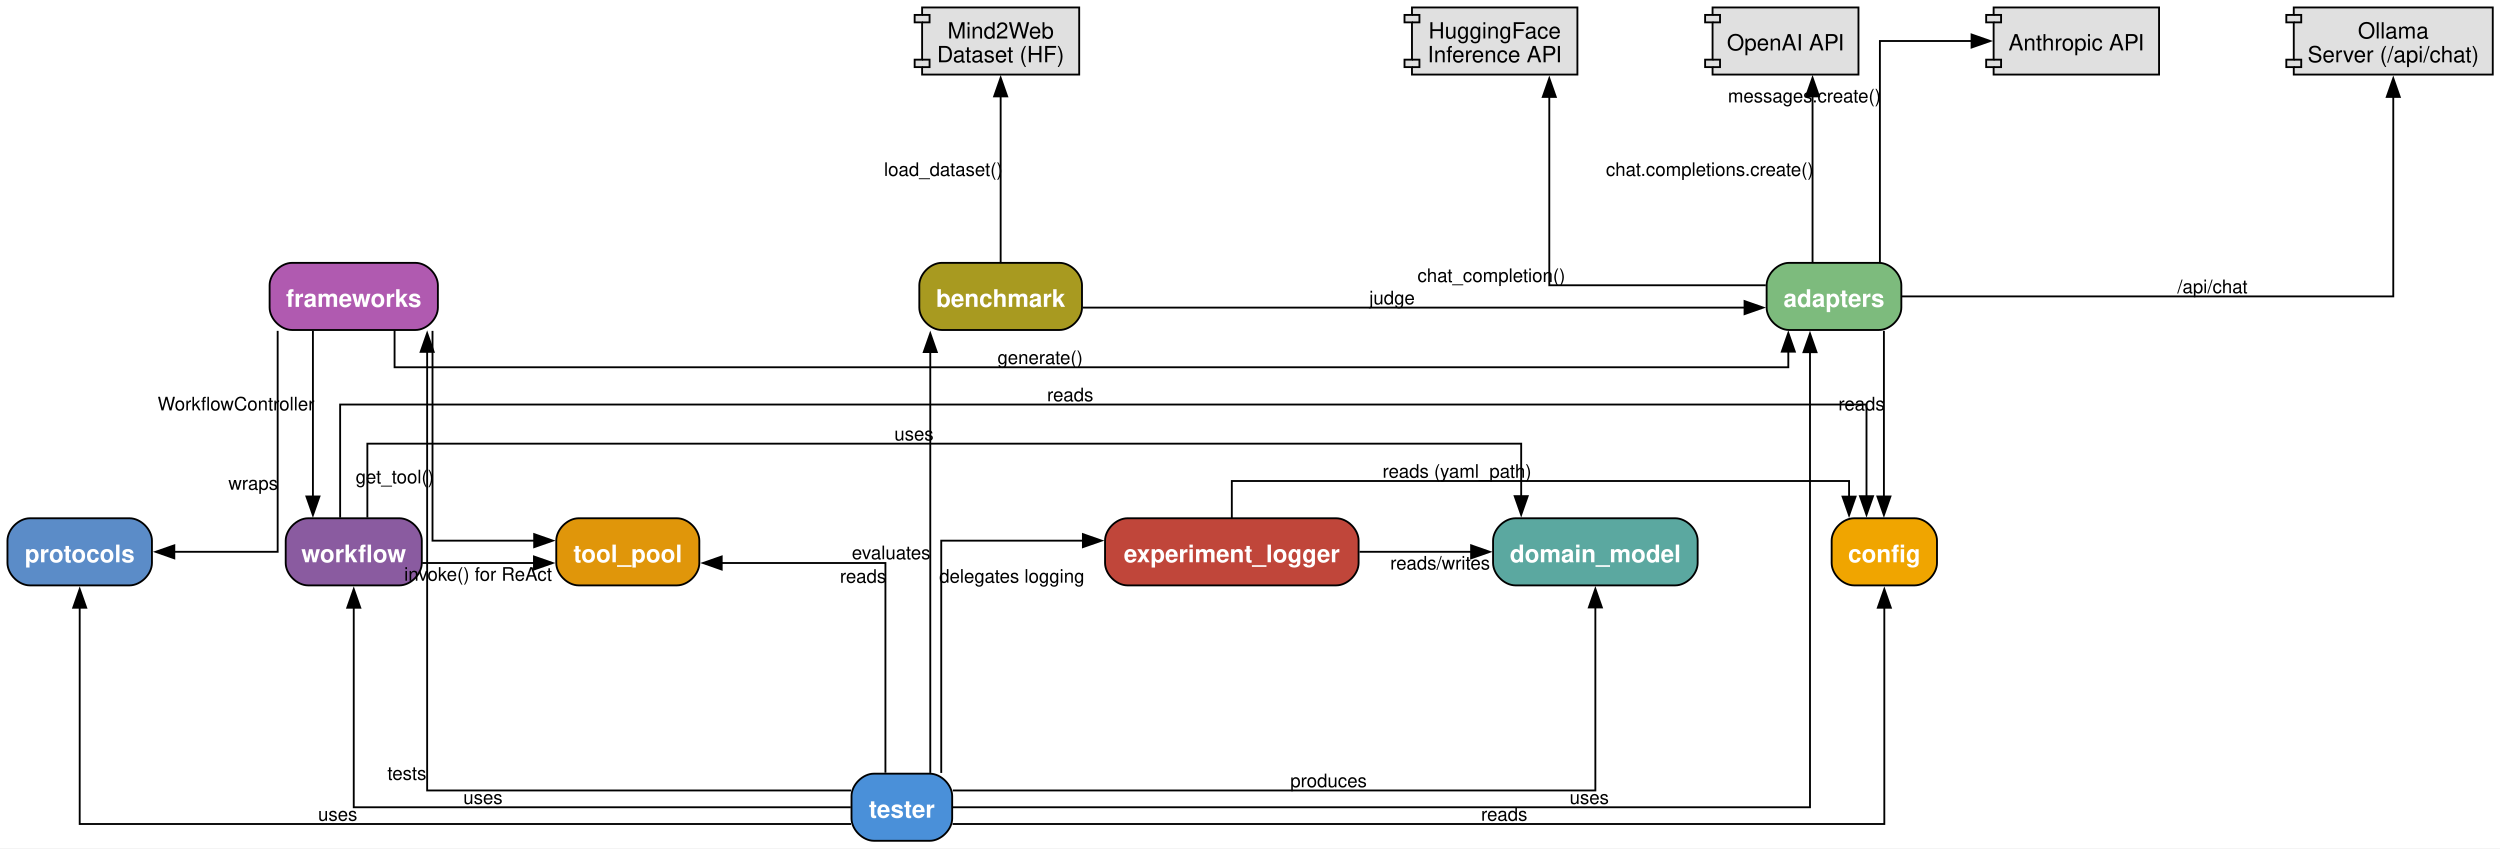
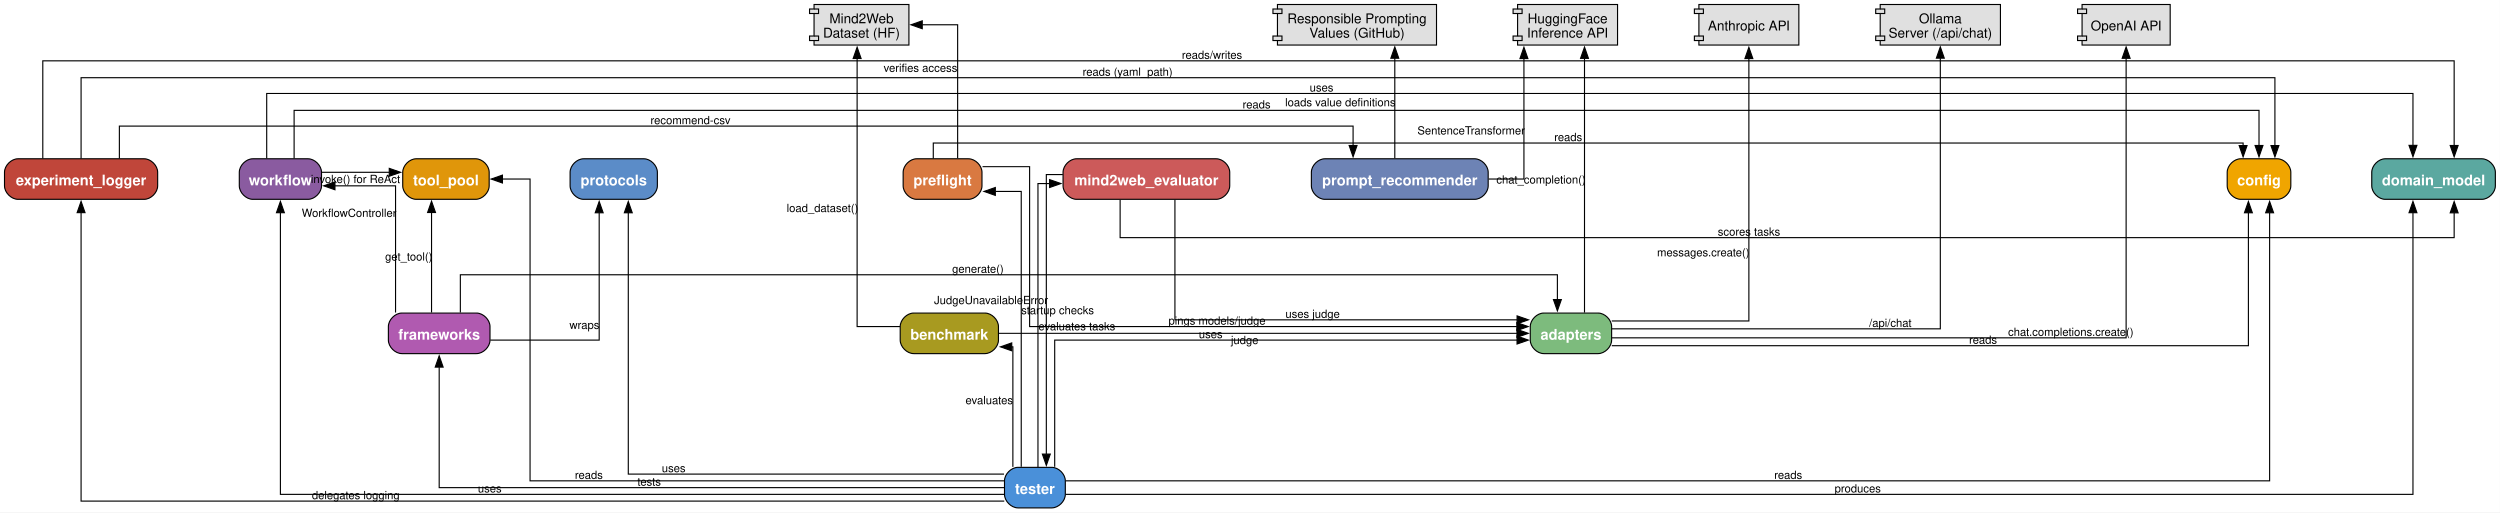
- <svg xmlns="http://www.w3.org/2000/svg" width="1341pt" height="455pt" viewBox="0.00 0.00 1341.00 455.00">
+ <svg xmlns="http://www.w3.org/2000/svg" width="2220pt" height="455pt" viewBox="0.00 0.00 2220.00 455.00">
  <g id="graph0" class="graph" transform="scale(1 1) rotate(0) translate(4 451)">
-     <polygon fill="white" stroke="none" points="-4,4 -4,-451 1337.12,-451 1337.12,4 -4,4" />
+     <polygon fill="white" stroke="none" points="-4,4 -4,-451 2215.88,-451 2215.88,4 -4,4" />
    <g id="node1" class="node">
-       <polygon fill="#e0e0e0" stroke="black" points="842.12,-447 753.38,-447 753.38,-443 749.38,-443 749.38,-439 753.38,-439 753.38,-419 749.38,-419 749.38,-415 753.38,-415 753.38,-411 842.12,-411 842.12,-447" />
-       <polyline fill="none" stroke="black" points="753.38,-443 757.38,-443 757.38,-439 753.38,-439" />
-       <polyline fill="none" stroke="black" points="753.38,-419 757.38,-419 757.38,-415 753.38,-415" />
-       <text xml:space="preserve" text-anchor="middle" x="797.75" y="-430.35" font-family="Helvetica,sans-Serif" font-size="12.00">HuggingFace</text>
-       <text xml:space="preserve" text-anchor="middle" x="797.75" y="-417.6" font-family="Helvetica,sans-Serif" font-size="12.00">Inference API</text>
+       <polygon fill="#e0e0e0" stroke="black" points="1432.38,-447 1343.62,-447 1343.62,-443 1339.62,-443 1339.62,-439 1343.62,-439 1343.62,-419 1339.62,-419 1339.62,-415 1343.62,-415 1343.62,-411 1432.38,-411 1432.38,-447" />
+       <polyline fill="none" stroke="black" points="1343.62,-443 1347.62,-443 1347.62,-439 1343.62,-439" />
+       <polyline fill="none" stroke="black" points="1343.62,-419 1347.62,-419 1347.62,-415 1343.62,-415" />
+       <text xml:space="preserve" text-anchor="middle" x="1388" y="-430.35" font-family="Helvetica,sans-Serif" font-size="12.00">HuggingFace</text>
+       <text xml:space="preserve" text-anchor="middle" x="1388" y="-417.6" font-family="Helvetica,sans-Serif" font-size="12.00">Inference API</text>
    </g>
    <g id="node2" class="node">
-       <polygon fill="#e0e0e0" stroke="black" points="992.88,-447 914.62,-447 914.62,-443 910.62,-443 910.62,-439 914.62,-439 914.62,-419 910.62,-419 910.62,-415 914.62,-415 914.62,-411 992.88,-411 992.88,-447" />
-       <polyline fill="none" stroke="black" points="914.62,-443 918.62,-443 918.62,-439 914.62,-439" />
-       <polyline fill="none" stroke="black" points="914.62,-419 918.62,-419 918.62,-415 914.62,-415" />
-       <text xml:space="preserve" text-anchor="middle" x="953.75" y="-423.98" font-family="Helvetica,sans-Serif" font-size="12.00">OpenAI API</text>
+       <polygon fill="#e0e0e0" stroke="black" points="1923.12,-447 1844.88,-447 1844.88,-443 1840.88,-443 1840.88,-439 1844.88,-439 1844.88,-419 1840.88,-419 1840.88,-415 1844.88,-415 1844.88,-411 1923.12,-411 1923.12,-447" />
+       <polyline fill="none" stroke="black" points="1844.88,-443 1848.88,-443 1848.88,-439 1844.88,-439" />
+       <polyline fill="none" stroke="black" points="1844.88,-419 1848.88,-419 1848.88,-415 1844.88,-415" />
+       <text xml:space="preserve" text-anchor="middle" x="1884" y="-423.98" font-family="Helvetica,sans-Serif" font-size="12.00">OpenAI API</text>
    </g>
    <g id="node3" class="node">
-       <polygon fill="#e0e0e0" stroke="black" points="1154.12,-447 1065.38,-447 1065.38,-443 1061.38,-443 1061.38,-439 1065.38,-439 1065.38,-419 1061.38,-419 1061.38,-415 1065.38,-415 1065.38,-411 1154.12,-411 1154.12,-447" />
-       <polyline fill="none" stroke="black" points="1065.38,-443 1069.38,-443 1069.38,-439 1065.38,-439" />
-       <polyline fill="none" stroke="black" points="1065.38,-419 1069.38,-419 1069.38,-415 1065.38,-415" />
-       <text xml:space="preserve" text-anchor="middle" x="1109.75" y="-423.98" font-family="Helvetica,sans-Serif" font-size="12.00">Anthropic API</text>
+       <polygon fill="#e0e0e0" stroke="black" points="1593.38,-447 1504.62,-447 1504.62,-443 1500.62,-443 1500.62,-439 1504.62,-439 1504.62,-419 1500.62,-419 1500.62,-415 1504.62,-415 1504.62,-411 1593.38,-411 1593.38,-447" />
+       <polyline fill="none" stroke="black" points="1504.62,-443 1508.62,-443 1508.62,-439 1504.62,-439" />
+       <polyline fill="none" stroke="black" points="1504.62,-419 1508.62,-419 1508.62,-415 1504.62,-415" />
+       <text xml:space="preserve" text-anchor="middle" x="1549" y="-423.98" font-family="Helvetica,sans-Serif" font-size="12.00">Anthropic API</text>
    </g>
    <g id="node4" class="node">
-       <polygon fill="#e0e0e0" stroke="black" points="1333.12,-447 1226.38,-447 1226.38,-443 1222.38,-443 1222.38,-439 1226.38,-439 1226.38,-419 1222.38,-419 1222.38,-415 1226.38,-415 1226.38,-411 1333.12,-411 1333.12,-447" />
-       <polyline fill="none" stroke="black" points="1226.38,-443 1230.38,-443 1230.38,-439 1226.38,-439" />
-       <polyline fill="none" stroke="black" points="1226.38,-419 1230.38,-419 1230.38,-415 1226.38,-415" />
-       <text xml:space="preserve" text-anchor="middle" x="1279.75" y="-430.35" font-family="Helvetica,sans-Serif" font-size="12.00">Ollama</text>
-       <text xml:space="preserve" text-anchor="middle" x="1279.75" y="-417.6" font-family="Helvetica,sans-Serif" font-size="12.00">Server (/api/chat)</text>
+       <polygon fill="#e0e0e0" stroke="black" points="1772.38,-447 1665.62,-447 1665.62,-443 1661.62,-443 1661.62,-439 1665.62,-439 1665.62,-419 1661.62,-419 1661.62,-415 1665.62,-415 1665.62,-411 1772.38,-411 1772.38,-447" />
+       <polyline fill="none" stroke="black" points="1665.62,-443 1669.62,-443 1669.62,-439 1665.62,-439" />
+       <polyline fill="none" stroke="black" points="1665.62,-419 1669.62,-419 1669.62,-415 1665.62,-415" />
+       <text xml:space="preserve" text-anchor="middle" x="1719" y="-430.35" font-family="Helvetica,sans-Serif" font-size="12.00">Ollama</text>
+       <text xml:space="preserve" text-anchor="middle" x="1719" y="-417.6" font-family="Helvetica,sans-Serif" font-size="12.00">Server (/api/chat)</text>
    </g>
    <g id="node5" class="node">
-       <polygon fill="#e0e0e0" stroke="black" points="574.88,-447 490.62,-447 490.62,-443 486.62,-443 486.62,-439 490.62,-439 490.62,-419 486.62,-419 486.62,-415 490.62,-415 490.62,-411 574.88,-411 574.88,-447" />
-       <polyline fill="none" stroke="black" points="490.62,-443 494.62,-443 494.62,-439 490.62,-439" />
-       <polyline fill="none" stroke="black" points="490.62,-419 494.62,-419 494.62,-415 490.62,-415" />
-       <text xml:space="preserve" text-anchor="middle" x="532.75" y="-430.35" font-family="Helvetica,sans-Serif" font-size="12.00">Mind2Web</text>
-       <text xml:space="preserve" text-anchor="middle" x="532.75" y="-417.6" font-family="Helvetica,sans-Serif" font-size="12.00">Dataset (HF)</text>
+       <polygon fill="#e0e0e0" stroke="black" points="803.12,-447 718.88,-447 718.88,-443 714.88,-443 714.88,-439 718.88,-439 718.88,-419 714.88,-419 714.88,-415 718.88,-415 718.88,-411 803.12,-411 803.12,-447" />
+       <polyline fill="none" stroke="black" points="718.88,-443 722.88,-443 722.88,-439 718.88,-439" />
+       <polyline fill="none" stroke="black" points="718.88,-419 722.88,-419 722.88,-415 718.88,-415" />
+       <text xml:space="preserve" text-anchor="middle" x="761" y="-430.35" font-family="Helvetica,sans-Serif" font-size="12.00">Mind2Web</text>
+       <text xml:space="preserve" text-anchor="middle" x="761" y="-417.6" font-family="Helvetica,sans-Serif" font-size="12.00">Dataset (HF)</text>
    </g>
    <g id="node6" class="node">
-       <path fill="#4a90d9" stroke="black" d="M494.75,-36C494.75,-36 464.75,-36 464.75,-36 458.75,-36 452.75,-30 452.75,-24 452.75,-24 452.75,-12 452.75,-12 452.75,-6 458.75,0 464.75,0 464.75,0 494.75,0 494.75,0 500.75,0 506.75,-6 506.75,-12 506.75,-12 506.75,-24 506.75,-24 506.75,-30 500.75,-36 494.75,-36" />
-       <text xml:space="preserve" text-anchor="middle" x="479.75" y="-12.4" font-family="Helvetica,sans-Serif" font-weight="bold" font-size="13.00" fill="white">tester</text>
+       <polygon fill="#e0e0e0" stroke="black" points="1271.62,-447 1130.38,-447 1130.38,-443 1126.38,-443 1126.38,-439 1130.38,-439 1130.38,-419 1126.38,-419 1126.38,-415 1130.38,-415 1130.38,-411 1271.62,-411 1271.62,-447" />
+       <polyline fill="none" stroke="black" points="1130.38,-443 1134.38,-443 1134.38,-439 1130.38,-439" />
+       <polyline fill="none" stroke="black" points="1130.38,-419 1134.38,-419 1134.38,-415 1130.38,-415" />
+       <text xml:space="preserve" text-anchor="middle" x="1201" y="-430.35" font-family="Helvetica,sans-Serif" font-size="12.00">Responsible Prompting</text>
+       <text xml:space="preserve" text-anchor="middle" x="1201" y="-417.6" font-family="Helvetica,sans-Serif" font-size="12.00">Values (GitHub)</text>
    </g>
    <g id="node7" class="node">
-       <path fill="#f0a500" stroke="black" d="M1023,-173C1023,-173 990.5,-173 990.5,-173 984.5,-173 978.5,-167 978.5,-161 978.5,-161 978.5,-149 978.5,-149 978.5,-143 984.5,-137 990.5,-137 990.5,-137 1023,-137 1023,-137 1029,-137 1035,-143 1035,-149 1035,-149 1035,-161 1035,-161 1035,-167 1029,-173 1023,-173" />
-       <text xml:space="preserve" text-anchor="middle" x="1006.75" y="-149.4" font-family="Helvetica,sans-Serif" font-weight="bold" font-size="13.00" fill="white">config</text>
+       <path fill="#4a90d9" stroke="black" d="M930,-36C930,-36 900,-36 900,-36 894,-36 888,-30 888,-24 888,-24 888,-12 888,-12 888,-6 894,0 900,0 900,0 930,0 930,0 936,0 942,-6 942,-12 942,-12 942,-24 942,-24 942,-30 936,-36 930,-36" />
+       <text xml:space="preserve" text-anchor="middle" x="915" y="-12.4" font-family="Helvetica,sans-Serif" font-weight="bold" font-size="13.00" fill="white">tester</text>
+     </g>
+     <g id="node8" class="node">
+       <path fill="#f0a500" stroke="black" d="M2018.25,-310C2018.25,-310 1985.75,-310 1985.75,-310 1979.75,-310 1973.75,-304 1973.75,-298 1973.75,-298 1973.75,-286 1973.75,-286 1973.75,-280 1979.75,-274 1985.75,-274 1985.75,-274 2018.25,-274 2018.25,-274 2024.25,-274 2030.25,-280 2030.25,-286 2030.25,-286 2030.25,-298 2030.25,-298 2030.25,-304 2024.25,-310 2018.25,-310" />
+       <text xml:space="preserve" text-anchor="middle" x="2002" y="-286.4" font-family="Helvetica,sans-Serif" font-weight="bold" font-size="13.00" fill="white">config</text>
    </g>
    <g id="edge7" class="edge">
-       <path fill="none" stroke="black" d="M506.97,-9C614.89,-9 1006.75,-9 1006.75,-9 1006.75,-9 1006.75,-125 1006.75,-125" />
-       <polygon fill="black" stroke="black" points="1003.25,-125 1006.75,-135 1010.25,-125 1003.25,-125" />
-       <text xml:space="preserve" text-anchor="middle" x="802.86" y="-10.75" font-family="Helvetica,sans-Serif" font-size="10.00">reads</text>
-     </g>
-     <g id="node8" class="node">
-       <path fill="#5ba8a0" stroke="black" d="M894.62,-173C894.62,-173 808.88,-173 808.88,-173 802.88,-173 796.88,-167 796.88,-161 796.88,-161 796.88,-149 796.88,-149 796.88,-143 802.88,-137 808.88,-137 808.88,-137 894.62,-137 894.62,-137 900.62,-137 906.62,-143 906.62,-149 906.62,-149 906.62,-161 906.62,-161 906.62,-167 900.62,-173 894.62,-173" />
-       <text xml:space="preserve" text-anchor="middle" x="851.75" y="-149.4" font-family="Helvetica,sans-Serif" font-weight="bold" font-size="13.00" fill="white">domain_model</text>
+       <path fill="none" stroke="black" d="M942.38,-24C1111.91,-24 2011.42,-24 2011.42,-24 2011.42,-24 2011.42,-262.07 2011.42,-262.07" />
+       <polygon fill="black" stroke="black" points="2007.92,-262.07 2011.42,-272.07 2014.92,-262.07 2007.92,-262.07" />
+       <text xml:space="preserve" text-anchor="middle" x="1583.93" y="-25.75" font-family="Helvetica,sans-Serif" font-size="10.00">reads</text>
+     </g>
+     <g id="node9" class="node">
+       <path fill="#5ba8a0" stroke="black" d="M2199.88,-310C2199.88,-310 2114.12,-310 2114.12,-310 2108.12,-310 2102.12,-304 2102.12,-298 2102.12,-298 2102.12,-286 2102.12,-286 2102.12,-280 2108.12,-274 2114.12,-274 2114.12,-274 2199.88,-274 2199.88,-274 2205.88,-274 2211.88,-280 2211.88,-286 2211.88,-286 2211.88,-298 2211.88,-298 2211.88,-304 2205.88,-310 2199.88,-310" />
+       <text xml:space="preserve" text-anchor="middle" x="2157" y="-286.4" font-family="Helvetica,sans-Serif" font-weight="bold" font-size="13.00" fill="white">domain_model</text>
    </g>
    <g id="edge6" class="edge">
-       <path fill="none" stroke="black" d="M507.1,-27C593.01,-27 851.75,-27 851.75,-27 851.75,-27 851.75,-125.15 851.75,-125.15" />
-       <polygon fill="black" stroke="black" points="848.25,-125.15 851.75,-135.15 855.25,-125.15 848.25,-125.15" />
-       <text xml:space="preserve" text-anchor="middle" x="708.63" y="-28.75" font-family="Helvetica,sans-Serif" font-size="10.00">produces</text>
-     </g>
-     <g id="node9" class="node">
-       <path fill="#5b8cc8" stroke="black" d="M65.5,-173C65.5,-173 12,-173 12,-173 6,-173 0,-167 0,-161 0,-161 0,-149 0,-149 0,-143 6,-137 12,-137 12,-137 65.5,-137 65.5,-137 71.5,-137 77.5,-143 77.5,-149 77.5,-149 77.5,-161 77.5,-161 77.5,-167 71.5,-173 65.5,-173" />
-       <text xml:space="preserve" text-anchor="middle" x="38.75" y="-149.4" font-family="Helvetica,sans-Serif" font-weight="bold" font-size="13.00" fill="white">protocols</text>
+       <path fill="none" stroke="black" d="M942.27,-12C1122.83,-12 2138.71,-12 2138.71,-12 2138.71,-12 2138.71,-262.11 2138.71,-262.11" />
+       <polygon fill="black" stroke="black" points="2135.21,-262.11 2138.71,-272.11 2142.21,-262.11 2135.21,-262.11" />
+       <text xml:space="preserve" text-anchor="middle" x="1645.67" y="-13.75" font-family="Helvetica,sans-Serif" font-size="10.00">produces</text>
+     </g>
+     <g id="node10" class="node">
+       <path fill="#5b8cc8" stroke="black" d="M567.75,-310C567.75,-310 514.25,-310 514.25,-310 508.25,-310 502.25,-304 502.25,-298 502.25,-298 502.25,-286 502.25,-286 502.25,-280 508.25,-274 514.25,-274 514.25,-274 567.75,-274 567.75,-274 573.75,-274 579.75,-280 579.75,-286 579.75,-286 579.75,-298 579.75,-298 579.75,-304 573.75,-310 567.75,-310" />
+       <text xml:space="preserve" text-anchor="middle" x="541" y="-286.4" font-family="Helvetica,sans-Serif" font-weight="bold" font-size="13.00" fill="white">protocols</text>
    </g>
    <g id="edge2" class="edge">
-       <path fill="none" stroke="black" d="M452.5,-9C356.35,-9 38.75,-9 38.75,-9 38.75,-9 38.75,-125 38.75,-125" />
-       <polygon fill="black" stroke="black" points="35.25,-125 38.75,-135 42.25,-125 35.25,-125" />
-       <text xml:space="preserve" text-anchor="middle" x="177.13" y="-10.75" font-family="Helvetica,sans-Serif" font-size="10.00">uses</text>
-     </g>
-     <g id="node10" class="node">
-       <path fill="#e0960a" stroke="black" d="M359.12,-173C359.12,-173 306.38,-173 306.38,-173 300.38,-173 294.38,-167 294.38,-161 294.38,-161 294.38,-149 294.38,-149 294.38,-143 300.38,-137 306.38,-137 306.38,-137 359.12,-137 359.12,-137 365.12,-137 371.12,-143 371.12,-149 371.12,-149 371.12,-161 371.12,-161 371.12,-167 365.12,-173 359.12,-173" />
-       <text xml:space="preserve" text-anchor="middle" x="332.75" y="-149.4" font-family="Helvetica,sans-Serif" font-weight="bold" font-size="13.00" fill="white">tool_pool</text>
+       <path fill="none" stroke="black" d="M887.56,-30C803.3,-30 553.92,-30 553.92,-30 553.92,-30 553.92,-262.06 553.92,-262.06" />
+       <polygon fill="black" stroke="black" points="550.42,-262.06 553.92,-272.06 557.42,-262.06 550.42,-262.06" />
+       <text xml:space="preserve" text-anchor="middle" x="594.21" y="-31.75" font-family="Helvetica,sans-Serif" font-size="10.00">uses</text>
+     </g>
+     <g id="node11" class="node">
+       <path fill="#e0960a" stroke="black" d="M418.38,-310C418.38,-310 365.62,-310 365.62,-310 359.62,-310 353.62,-304 353.62,-298 353.62,-298 353.62,-286 353.62,-286 353.62,-280 359.62,-274 365.62,-274 365.62,-274 418.38,-274 418.38,-274 424.38,-274 430.38,-280 430.38,-286 430.38,-286 430.38,-298 430.38,-298 430.38,-304 424.38,-310 418.38,-310" />
+       <text xml:space="preserve" text-anchor="middle" x="392" y="-286.4" font-family="Helvetica,sans-Serif" font-weight="bold" font-size="13.00" fill="white">tool_pool</text>
    </g>
    <g id="edge5" class="edge">
-       <path fill="none" stroke="black" d="M470.94,-36.49C470.94,-72.6 470.94,-149 470.94,-149 470.94,-149 383.12,-149 383.12,-149" />
-       <polygon fill="black" stroke="black" points="383.12,-145.5 373.12,-149 383.12,-152.5 383.12,-145.5" />
-       <text xml:space="preserve" text-anchor="middle" x="458.94" y="-138.4" font-family="Helvetica,sans-Serif" font-size="10.00">reads</text>
-     </g>
-     <g id="node11" class="node">
-       <path fill="#8a5ba0" stroke="black" d="M210.25,-173C210.25,-173 161.25,-173 161.25,-173 155.25,-173 149.25,-167 149.25,-161 149.25,-161 149.25,-149 149.25,-149 149.25,-143 155.25,-137 161.25,-137 161.25,-137 210.25,-137 210.25,-137 216.25,-137 222.25,-143 222.25,-149 222.25,-149 222.25,-161 222.25,-161 222.25,-167 216.25,-173 210.25,-173" />
-       <text xml:space="preserve" text-anchor="middle" x="185.75" y="-149.4" font-family="Helvetica,sans-Serif" font-weight="bold" font-size="13.00" fill="white">workflow</text>
+       <path fill="none" stroke="black" d="M887.63,-24C790.3,-24 466.69,-24 466.69,-24 466.69,-24 466.69,-292 466.69,-292 466.69,-292 442.17,-292 442.17,-292" />
+       <polygon fill="black" stroke="black" points="442.17,-288.5 432.17,-292 442.17,-295.5 442.17,-288.5" />
+       <text xml:space="preserve" text-anchor="middle" x="518.9" y="-25.75" font-family="Helvetica,sans-Serif" font-size="10.00">reads</text>
+     </g>
+     <g id="node12" class="node">
+       <path fill="#8a5ba0" stroke="black" d="M269.5,-310C269.5,-310 220.5,-310 220.5,-310 214.5,-310 208.5,-304 208.5,-298 208.5,-298 208.5,-286 208.5,-286 208.5,-280 214.5,-274 220.5,-274 220.5,-274 269.5,-274 269.5,-274 275.5,-274 281.5,-280 281.5,-286 281.5,-286 281.5,-298 281.5,-298 281.5,-304 275.5,-310 269.5,-310" />
+       <text xml:space="preserve" text-anchor="middle" x="245" y="-286.4" font-family="Helvetica,sans-Serif" font-weight="bold" font-size="13.00" fill="white">workflow</text>
    </g>
    <g id="edge8" class="edge">
-       <path fill="none" stroke="black" d="M452.36,-18C379.37,-18 185.75,-18 185.75,-18 185.75,-18 185.75,-125.01 185.75,-125.01" />
-       <polygon fill="black" stroke="black" points="182.25,-125.01 185.75,-135.01 189.25,-125.01 182.25,-125.01" />
-       <text xml:space="preserve" text-anchor="middle" x="255.05" y="-19.75" font-family="Helvetica,sans-Serif" font-size="10.00">uses</text>
-     </g>
-     <g id="node12" class="node">
-       <path fill="#c0463a" stroke="black" d="M712.75,-173C712.75,-173 600.75,-173 600.75,-173 594.75,-173 588.75,-167 588.75,-161 588.75,-161 588.75,-149 588.75,-149 588.75,-143 594.75,-137 600.75,-137 600.75,-137 712.75,-137 712.75,-137 718.75,-137 724.75,-143 724.75,-149 724.75,-149 724.75,-161 724.75,-161 724.75,-167 718.75,-173 712.75,-173" />
-       <text xml:space="preserve" text-anchor="middle" x="656.75" y="-149.4" font-family="Helvetica,sans-Serif" font-weight="bold" font-size="13.00" fill="white">experiment_logger</text>
+       <path fill="none" stroke="black" d="M887.91,-12C762.56,-12 245,-12 245,-12 245,-12 245,-262.11 245,-262.11" />
+       <polygon fill="black" stroke="black" points="241.5,-262.11 245,-272.11 248.5,-262.11 241.5,-262.11" />
+       <text xml:space="preserve" text-anchor="middle" x="430.9" y="-13.75" font-family="Helvetica,sans-Serif" font-size="10.00">uses</text>
+     </g>
+     <g id="node13" class="node">
+       <path fill="#c0463a" stroke="black" d="M124,-310C124,-310 12,-310 12,-310 6,-310 0,-304 0,-298 0,-298 0,-286 0,-286 0,-280 6,-274 12,-274 12,-274 124,-274 124,-274 130,-274 136,-280 136,-286 136,-286 136,-298 136,-298 136,-304 130,-310 124,-310" />
+       <text xml:space="preserve" text-anchor="middle" x="68" y="-286.4" font-family="Helvetica,sans-Serif" font-weight="bold" font-size="13.00" fill="white">experiment_logger</text>
    </g>
    <g id="edge9" class="edge">
-       <path fill="none" stroke="black" d="M500.88,-36.4C500.88,-75.02 500.88,-161 500.88,-161 500.88,-161 576.87,-161 576.87,-161" />
-       <polygon fill="black" stroke="black" points="576.87,-164.5 586.87,-161 576.87,-157.5 576.87,-164.5" />
-       <text xml:space="preserve" text-anchor="middle" x="538.75" y="-138.45" font-family="Helvetica,sans-Serif" font-size="10.00">delegates logging</text>
-     </g>
-     <g id="node13" class="node">
-       <path fill="#7dbb7d" stroke="black" d="M1003.88,-310C1003.88,-310 955.62,-310 955.62,-310 949.62,-310 943.62,-304 943.62,-298 943.62,-298 943.62,-286 943.62,-286 943.62,-280 949.62,-274 955.62,-274 955.62,-274 1003.88,-274 1003.88,-274 1009.88,-274 1015.88,-280 1015.88,-286 1015.88,-286 1015.88,-298 1015.88,-298 1015.88,-304 1009.88,-310 1003.88,-310" />
-       <text xml:space="preserve" text-anchor="middle" x="979.75" y="-286.4" font-family="Helvetica,sans-Serif" font-weight="bold" font-size="13.00" fill="white">adapters</text>
+       <path fill="none" stroke="black" d="M887.78,-6C742.8,-6 68,-6 68,-6 68,-6 68,-262.16 68,-262.16" />
+       <polygon fill="black" stroke="black" points="64.5,-262.16 68,-272.16 71.5,-262.16 64.5,-262.16" />
+       <text xml:space="preserve" text-anchor="middle" x="311.93" y="-7.75" font-family="Helvetica,sans-Serif" font-size="10.00">delegates logging</text>
+     </g>
+     <g id="node14" class="node">
+       <path fill="#d97941" stroke="black" d="M856,-310C856,-310 810,-310 810,-310 804,-310 798,-304 798,-298 798,-298 798,-286 798,-286 798,-280 804,-274 810,-274 810,-274 856,-274 856,-274 862,-274 868,-280 868,-286 868,-286 868,-298 868,-298 868,-304 862,-310 856,-310" />
+       <text xml:space="preserve" text-anchor="middle" x="833" y="-286.4" font-family="Helvetica,sans-Serif" font-weight="bold" font-size="13.00" fill="white">preflight</text>
+     </g>
+     <g id="edge11" class="edge">
+       <path fill="none" stroke="black" d="M902.86,-36.49C902.86,-96.36 902.86,-281 902.86,-281 902.86,-281 879.85,-281 879.85,-281" />
+       <polygon fill="black" stroke="black" points="879.85,-277.5 869.85,-281 879.85,-284.5 879.85,-277.5" />
+       <text xml:space="preserve" text-anchor="middle" x="935.11" y="-172" font-family="Helvetica,sans-Serif" font-size="10.00">startup checks</text>
+     </g>
+     <g id="node15" class="node">
+       <path fill="#cc5a5a" stroke="black" d="M1076,-310C1076,-310 952,-310 952,-310 946,-310 940,-304 940,-298 940,-298 940,-286 940,-286 940,-280 946,-274 952,-274 952,-274 1076,-274 1076,-274 1082,-274 1088,-280 1088,-286 1088,-286 1088,-298 1088,-298 1088,-304 1082,-310 1076,-310" />
+       <text xml:space="preserve" text-anchor="middle" x="1014" y="-286.4" font-family="Helvetica,sans-Serif" font-weight="bold" font-size="13.00" fill="white">mind2web_evaluator</text>
+     </g>
+     <g id="edge10" class="edge">
+       <path fill="none" stroke="black" d="M917.71,-36.13C917.71,-96.67 917.71,-288 917.71,-288 917.71,-288 928.05,-288 928.05,-288" />
+       <polygon fill="black" stroke="black" points="928.05,-291.5 938.05,-288 928.05,-284.5 928.05,-291.5" />
+       <text xml:space="preserve" text-anchor="middle" x="952.21" y="-157.73" font-family="Helvetica,sans-Serif" font-size="10.00">evaluates tasks</text>
+     </g>
+     <g id="node17" class="node">
+       <path fill="#7dbb7d" stroke="black" d="M1415.12,-173C1415.12,-173 1366.88,-173 1366.88,-173 1360.88,-173 1354.88,-167 1354.88,-161 1354.88,-161 1354.88,-149 1354.88,-149 1354.88,-143 1360.88,-137 1366.88,-137 1366.88,-137 1415.12,-137 1415.12,-137 1421.12,-137 1427.12,-143 1427.12,-149 1427.12,-149 1427.12,-161 1427.12,-161 1427.12,-167 1421.12,-173 1415.12,-173" />
+       <text xml:space="preserve" text-anchor="middle" x="1391" y="-149.4" font-family="Helvetica,sans-Serif" font-weight="bold" font-size="13.00" fill="white">adapters</text>
    </g>
    <g id="edge1" class="edge">
-       <path fill="none" stroke="black" d="M506.98,-18C609.57,-18 966.88,-18 966.88,-18 966.88,-18 966.88,-262.08 966.88,-262.08" />
-       <polygon fill="black" stroke="black" points="963.38,-262.08 966.88,-272.08 970.38,-262.08 963.38,-262.08" />
-       <text xml:space="preserve" text-anchor="middle" x="848.47" y="-19.75" font-family="Helvetica,sans-Serif" font-size="10.00">uses</text>
-     </g>
-     <g id="node14" class="node">
-       <path fill="#b05ab0" stroke="black" d="M218.88,-310C218.88,-310 152.62,-310 152.62,-310 146.62,-310 140.62,-304 140.62,-298 140.62,-298 140.62,-286 140.62,-286 140.62,-280 146.62,-274 152.62,-274 152.62,-274 218.88,-274 218.88,-274 224.88,-274 230.88,-280 230.88,-286 230.88,-286 230.88,-298 230.88,-298 230.88,-304 224.88,-310 218.88,-310" />
-       <text xml:space="preserve" text-anchor="middle" x="185.75" y="-286.4" font-family="Helvetica,sans-Serif" font-weight="bold" font-size="13.00" fill="white">frameworks</text>
+       <path fill="none" stroke="black" d="M932.57,-36.49C932.57,-72.6 932.57,-149 932.57,-149 932.57,-149 1343.13,-149 1343.13,-149" />
+       <polygon fill="black" stroke="black" points="1343.13,-152.5 1353.13,-149 1343.13,-145.5 1343.13,-152.5" />
+       <text xml:space="preserve" text-anchor="middle" x="1071.1" y="-150.75" font-family="Helvetica,sans-Serif" font-size="10.00">uses</text>
+     </g>
+     <g id="node18" class="node">
+       <path fill="#b05ab0" stroke="black" d="M419.12,-173C419.12,-173 352.88,-173 352.88,-173 346.88,-173 340.88,-167 340.88,-161 340.88,-161 340.88,-149 340.88,-149 340.88,-143 346.88,-137 352.88,-137 352.88,-137 419.12,-137 419.12,-137 425.12,-137 431.12,-143 431.12,-149 431.12,-149 431.12,-161 431.12,-161 431.12,-167 425.12,-173 419.12,-173" />
+       <text xml:space="preserve" text-anchor="middle" x="386" y="-149.4" font-family="Helvetica,sans-Serif" font-weight="bold" font-size="13.00" fill="white">frameworks</text>
    </g>
    <g id="edge3" class="edge">
-       <path fill="none" stroke="black" d="M452.5,-27C386.81,-27 225.12,-27 225.12,-27 225.12,-27 225.12,-262.27 225.12,-262.27" />
-       <polygon fill="black" stroke="black" points="221.63,-262.27 225.13,-272.27 228.63,-262.27 221.63,-262.27" />
-       <text xml:space="preserve" text-anchor="middle" x="214.25" y="-32.7" font-family="Helvetica,sans-Serif" font-size="10.00">tests</text>
-     </g>
-     <g id="node15" class="node">
-       <path fill="#a89a20" stroke="black" d="M564.38,-310C564.38,-310 501.12,-310 501.12,-310 495.12,-310 489.12,-304 489.12,-298 489.12,-298 489.12,-286 489.12,-286 489.12,-280 495.12,-274 501.12,-274 501.12,-274 564.38,-274 564.38,-274 570.38,-274 576.38,-280 576.38,-286 576.38,-286 576.38,-298 576.38,-298 576.38,-304 570.38,-310 564.38,-310" />
-       <text xml:space="preserve" text-anchor="middle" x="532.75" y="-286.4" font-family="Helvetica,sans-Serif" font-weight="bold" font-size="13.00" fill="white">benchmark</text>
+       <path fill="none" stroke="black" d="M887.67,-18C779.35,-18 386,-18 386,-18 386,-18 386,-125.01 386,-125.01" />
+       <polygon fill="black" stroke="black" points="382.5,-125.01 386,-135.01 389.5,-125.01 382.5,-125.01" />
+       <text xml:space="preserve" text-anchor="middle" x="572.46" y="-19.75" font-family="Helvetica,sans-Serif" font-size="10.00">tests</text>
+     </g>
+     <g id="node19" class="node">
+       <path fill="#a89a20" stroke="black" d="M870.62,-173C870.62,-173 807.38,-173 807.38,-173 801.38,-173 795.38,-167 795.38,-161 795.38,-161 795.38,-149 795.38,-149 795.38,-143 801.38,-137 807.38,-137 807.38,-137 870.62,-137 870.62,-137 876.62,-137 882.62,-143 882.62,-149 882.62,-149 882.62,-161 882.62,-161 882.62,-167 876.62,-173 870.62,-173" />
+       <text xml:space="preserve" text-anchor="middle" x="839" y="-149.4" font-family="Helvetica,sans-Serif" font-weight="bold" font-size="13.00" fill="white">benchmark</text>
    </g>
    <g id="edge4" class="edge">
-       <path fill="none" stroke="black" d="M495,-36.4C495,-36.4 495,-262.16 495,-262.16" />
-       <polygon fill="black" stroke="black" points="491.5,-262.16 495,-272.16 498.5,-262.16 491.5,-262.16" />
-       <text xml:space="preserve" text-anchor="middle" x="474" y="-151.03" font-family="Helvetica,sans-Serif" font-size="10.00">evaluates</text>
+       <path fill="none" stroke="black" d="M895.43,-36.44C895.43,-71.22 895.43,-143 895.43,-143 895.43,-143 894.18,-143 894.18,-143" />
+       <polygon fill="black" stroke="black" points="894.42,-139.5 884.42,-143 894.42,-146.5 894.42,-139.5" />
+       <text xml:space="preserve" text-anchor="middle" x="874.43" y="-92.1" font-family="Helvetica,sans-Serif" font-size="10.00">evaluates</text>
+     </g>
+     <g id="edge27" class="edge">
+       <path fill="none" stroke="black" d="M257.17,-310.3C257.17,-328.27 257.17,-353 257.17,-353 257.17,-353 2002,-353 2002,-353 2002,-353 2002,-321.82 2002,-321.82" />
+       <polygon fill="black" stroke="black" points="2005.5,-321.82 2002,-311.82 1998.5,-321.82 2005.5,-321.82" />
+       <text xml:space="preserve" text-anchor="middle" x="1111.83" y="-354.75" font-family="Helvetica,sans-Serif" font-size="10.00">reads</text>
+     </g>
+     <g id="edge29" class="edge">
+       <path fill="none" stroke="black" d="M232.83,-310.4C232.83,-332.89 232.83,-368 232.83,-368 232.83,-368 2138.71,-368 2138.71,-368 2138.71,-368 2138.71,-321.91 2138.71,-321.91" />
+       <polygon fill="black" stroke="black" points="2142.21,-321.91 2138.71,-311.91 2135.21,-321.91 2142.21,-321.91" />
+       <text xml:space="preserve" text-anchor="middle" x="1169.51" y="-369.75" font-family="Helvetica,sans-Serif" font-size="10.00">uses</text>
+     </g>
+     <g id="edge28" class="edge">
+       <path fill="none" stroke="black" d="M281.72,-298C281.72,-298 341.67,-298 341.67,-298" />
+       <polygon fill="black" stroke="black" points="341.67,-301.5 351.67,-298 341.67,-294.5 341.67,-301.5" />
+       <text xml:space="preserve" text-anchor="middle" x="311.69" y="-288.5" font-family="Helvetica,sans-Serif" font-size="10.00">invoke() for ReAct</text>
+     </g>
+     <g id="edge31" class="edge">
+       <path fill="none" stroke="black" d="M68,-310.21C68,-336.51 68,-382 68,-382 68,-382 2016.12,-382 2016.12,-382 2016.12,-382 2016.12,-321.73 2016.12,-321.73" />
+       <polygon fill="black" stroke="black" points="2019.63,-321.73 2016.13,-311.73 2012.63,-321.73 2019.63,-321.73" />
+       <text xml:space="preserve" text-anchor="middle" x="997.31" y="-383.75" font-family="Helvetica,sans-Serif" font-size="10.00">reads (yaml_path)</text>
+     </g>
+     <g id="edge30" class="edge">
+       <path fill="none" stroke="black" d="M34,-310.29C34,-340.37 34,-397 34,-397 34,-397 2175.29,-397 2175.29,-397 2175.29,-397 2175.29,-321.8 2175.29,-321.8" />
+       <polygon fill="black" stroke="black" points="2178.79,-321.8 2175.29,-311.8 2171.79,-321.8 2178.79,-321.8" />
+       <text xml:space="preserve" text-anchor="middle" x="1072.26" y="-398.75" font-family="Helvetica,sans-Serif" font-size="10.00">reads/writes</text>
+     </g>
+     <g id="node16" class="node">
+       <path fill="#6d83b5" stroke="black" d="M1305.5,-310C1305.5,-310 1172.5,-310 1172.5,-310 1166.5,-310 1160.5,-304 1160.5,-298 1160.5,-298 1160.5,-286 1160.5,-286 1160.5,-280 1166.5,-274 1172.5,-274 1172.5,-274 1305.5,-274 1305.5,-274 1311.5,-274 1317.5,-280 1317.5,-286 1317.5,-286 1317.5,-298 1317.5,-298 1317.5,-304 1311.5,-310 1305.5,-310" />
+       <text xml:space="preserve" text-anchor="middle" x="1239" y="-286.4" font-family="Helvetica,sans-Serif" font-weight="bold" font-size="13.00" fill="white">prompt_recommender</text>
+     </g>
+     <g id="edge36" class="edge">
+       <path fill="none" stroke="black" d="M102,-310.31C102,-323.5 102,-339 102,-339 102,-339 1197.54,-339 1197.54,-339 1197.54,-339 1197.54,-321.82 1197.54,-321.82" />
+       <polygon fill="black" stroke="black" points="1201.04,-321.82 1197.54,-311.82 1194.04,-321.82 1201.04,-321.82" />
+       <text xml:space="preserve" text-anchor="middle" x="609.14" y="-340.75" font-family="Helvetica,sans-Serif" font-size="10.00">recommend-csv</text>
+     </g>
+     <g id="edge18" class="edge">
+       <path fill="none" stroke="black" d="M846.38,-310.48C846.38,-347.87 846.38,-429 846.38,-429 846.38,-429 814.95,-429 814.95,-429" />
+       <polygon fill="black" stroke="black" points="814.95,-425.5 804.95,-429 814.95,-432.5 814.95,-425.5" />
+       <text xml:space="preserve" text-anchor="middle" x="813.38" y="-387.2" font-family="Helvetica,sans-Serif" font-size="10.00">verifies access</text>
    </g>
    <g id="edge19" class="edge">
-       <path fill="none" stroke="black" d="M178.45,-173.32C178.45,-196.66 178.45,-234 178.45,-234 178.45,-234 997.19,-234 997.19,-234 997.19,-234 997.19,-184.84 997.19,-184.84" />
-       <polygon fill="black" stroke="black" points="1000.69,-184.84 997.19,-174.84 993.69,-184.84 1000.69,-184.84" />
-       <text xml:space="preserve" text-anchor="middle" x="570.06" y="-235.75" font-family="Helvetica,sans-Serif" font-size="10.00">reads</text>
+       <path fill="none" stroke="black" d="M824.75,-310.24C824.75,-317.43 824.75,-324 824.75,-324 824.75,-324 1987.88,-324 1987.88,-324 1987.88,-324 1987.88,-321.76 1987.88,-321.76" />
+       <polygon fill="black" stroke="black" points="1991.38,-321.76 1987.88,-311.76 1984.38,-321.76 1991.38,-321.76" />
+       <text xml:space="preserve" text-anchor="middle" x="1388.56" y="-325.75" font-family="Helvetica,sans-Serif" font-size="10.00">reads</text>
+     </g>
+     <g id="edge17" class="edge">
+       <path fill="none" stroke="black" d="M868.48,-303C888.79,-303 910.29,-303 910.29,-303 910.29,-303 910.29,-161 910.29,-161 910.29,-161 1342.96,-161 1342.96,-161" />
+       <polygon fill="black" stroke="black" points="1342.96,-164.5 1352.96,-161 1342.96,-157.5 1342.96,-164.5" />
+       <text xml:space="preserve" text-anchor="middle" x="1076.72" y="-162.75" font-family="Helvetica,sans-Serif" font-size="10.00">pings models/judge</text>
+     </g>
+     <g id="edge22" class="edge">
+       <path fill="none" stroke="black" d="M939.82,-296C931.05,-296 925.14,-296 925.14,-296 925.14,-296 925.14,-47.75 925.14,-47.75" />
+       <polygon fill="black" stroke="black" points="928.64,-47.75 925.14,-37.75 921.64,-47.75 928.64,-47.75" />
+       <text xml:space="preserve" text-anchor="middle" x="876.02" y="-180.96" font-family="Helvetica,sans-Serif" font-size="10.00">JudgeUnavailableError</text>
    </g>
    <g id="edge21" class="edge">
-       <path fill="none" stroke="black" d="M193.05,-173.35C193.05,-190.34 193.05,-213 193.05,-213 193.05,-213 811.96,-213 811.96,-213 811.96,-213 811.96,-184.87 811.96,-184.87" />
-       <polygon fill="black" stroke="black" points="815.46,-184.87 811.96,-174.87 808.46,-184.87 815.46,-184.87" />
-       <text xml:space="preserve" text-anchor="middle" x="486.25" y="-214.75" font-family="Helvetica,sans-Serif" font-size="10.00">uses</text>
+       <path fill="none" stroke="black" d="M990.67,-273.52C990.67,-258.57 990.67,-240 990.67,-240 990.67,-240 2175.29,-240 2175.29,-240 2175.29,-240 2175.29,-262.01 2175.29,-262.01" />
+       <polygon fill="black" stroke="black" points="2171.79,-262.01 2175.29,-272.01 2178.79,-262.01 2171.79,-262.01" />
+       <text xml:space="preserve" text-anchor="middle" x="1549.1" y="-241.75" font-family="Helvetica,sans-Serif" font-size="10.00">scores tasks</text>
    </g>
    <g id="edge20" class="edge">
-       <path fill="none" stroke="black" d="M222.47,-149C222.47,-149 282.42,-149 282.42,-149" />
-       <polygon fill="black" stroke="black" points="282.42,-152.5 292.42,-149 282.42,-145.5 282.42,-152.5" />
-       <text xml:space="preserve" text-anchor="middle" x="252.44" y="-139.5" font-family="Helvetica,sans-Serif" font-size="10.00">invoke() for ReAct</text>
+       <path fill="none" stroke="black" d="M1039.33,-273.56C1039.33,-238.78 1039.33,-167 1039.33,-167 1039.33,-167 1343.18,-167 1343.18,-167" />
+       <polygon fill="black" stroke="black" points="1343.18,-170.5 1353.18,-167 1343.18,-163.5 1343.18,-170.5" />
+       <text xml:space="preserve" text-anchor="middle" x="1161.6" y="-168.75" font-family="Helvetica,sans-Serif" font-size="10.00">uses judge</text>
+     </g>
+     <g id="edge34" class="edge">
+       <path fill="none" stroke="black" d="M1317.95,-292C1335.62,-292 1349.25,-292 1349.25,-292 1349.25,-292 1349.25,-399.01 1349.25,-399.01" />
+       <polygon fill="black" stroke="black" points="1345.75,-399.01 1349.25,-409.01 1352.75,-399.01 1345.75,-399.01" />
+       <text xml:space="preserve" text-anchor="middle" x="1302.38" y="-331.61" font-family="Helvetica,sans-Serif" font-size="10.00">SentenceTransformer</text>
+     </g>
+     <g id="edge35" class="edge">
+       <path fill="none" stroke="black" d="M1234.58,-310.48C1234.58,-310.48 1234.58,-399.3 1234.58,-399.3" />
+       <polygon fill="black" stroke="black" points="1231.08,-399.3 1234.58,-409.3 1238.08,-399.3 1231.08,-399.3" />
+       <text xml:space="preserve" text-anchor="middle" x="1186.21" y="-356.64" font-family="Helvetica,sans-Serif" font-size="10.00">loads value definitions</text>
+     </g>
+     <g id="edge12" class="edge">
+       <path fill="none" stroke="black" d="M1403.04,-173.4C1403.04,-173.4 1403.04,-399.16 1403.04,-399.16" />
+       <polygon fill="black" stroke="black" points="1399.54,-399.16 1403.04,-409.16 1406.54,-399.16 1399.54,-399.16" />
+       <text xml:space="preserve" text-anchor="middle" x="1364.42" y="-288.03" font-family="Helvetica,sans-Serif" font-size="10.00">chat_completion()</text>
+     </g>
+     <g id="edge13" class="edge">
+       <path fill="none" stroke="black" d="M1427.25,-151C1541.1,-151 1884,-151 1884,-151 1884,-151 1884,-399.25 1884,-399.25" />
+       <polygon fill="black" stroke="black" points="1880.5,-399.25 1884,-409.25 1887.5,-399.25 1880.5,-399.25" />
+       <text xml:space="preserve" text-anchor="middle" x="1834.87" y="-152.75" font-family="Helvetica,sans-Serif" font-size="10.00">chat.completions.create()</text>
+     </g>
+     <g id="edge14" class="edge">
+       <path fill="none" stroke="black" d="M1427.25,-166C1473.9,-166 1549,-166 1549,-166 1549,-166 1549,-398.99 1549,-398.99" />
+       <polygon fill="black" stroke="black" points="1545.5,-398.99 1549,-408.99 1552.5,-398.99 1545.5,-398.99" />
+       <text xml:space="preserve" text-anchor="middle" x="1508.5" y="-223.37" font-family="Helvetica,sans-Serif" font-size="10.00">messages.create()</text>
+     </g>
+     <g id="edge15" class="edge">
+       <path fill="none" stroke="black" d="M1427.35,-159C1512.75,-159 1719,-159 1719,-159 1719,-159 1719,-399.35 1719,-399.35" />
+       <polygon fill="black" stroke="black" points="1715.5,-399.35 1719,-409.35 1722.5,-399.35 1715.5,-399.35" />
+       <text xml:space="preserve" text-anchor="middle" x="1674.6" y="-160.75" font-family="Helvetica,sans-Serif" font-size="10.00">/api/chat</text>
+     </g>
+     <g id="edge16" class="edge">
+       <path fill="none" stroke="black" d="M1427.28,-144C1557.34,-144 1992.58,-144 1992.58,-144 1992.58,-144 1992.58,-262.04 1992.58,-262.04" />
+       <polygon fill="black" stroke="black" points="1989.08,-262.04 1992.58,-272.04 1996.08,-262.04 1989.08,-262.04" />
+       <text xml:space="preserve" text-anchor="middle" x="1756.95" y="-145.75" font-family="Helvetica,sans-Serif" font-size="10.00">reads</text>
+     </g>
+     <g id="edge25" class="edge">
+       <path fill="none" stroke="black" d="M431.35,-149C472.93,-149 528.08,-149 528.08,-149 528.08,-149 528.08,-262.08 528.08,-262.08" />
+       <polygon fill="black" stroke="black" points="524.58,-262.08 528.08,-272.08 531.58,-262.08 524.58,-262.08" />
+       <text xml:space="preserve" text-anchor="middle" x="514.96" y="-158.92" font-family="Helvetica,sans-Serif" font-size="10.00">wraps</text>
+     </g>
+     <g id="edge24" class="edge">
+       <path fill="none" stroke="black" d="M379.21,-173.48C379.21,-173.48 379.21,-262.3 379.21,-262.3" />
+       <polygon fill="black" stroke="black" points="375.71,-262.3 379.21,-272.3 382.71,-262.3 375.71,-262.3" />
+       <text xml:space="preserve" text-anchor="middle" x="358.96" y="-219.64" font-family="Helvetica,sans-Serif" font-size="10.00">get_tool()</text>
+     </g>
+     <g id="edge26" class="edge">
+       <path fill="none" stroke="black" d="M347.25,-173.49C347.25,-209.6 347.25,-286 347.25,-286 347.25,-286 293.43,-286 293.43,-286" />
+       <polygon fill="black" stroke="black" points="293.43,-282.5 283.43,-286 293.43,-289.5 293.43,-282.5" />
+       <text xml:space="preserve" text-anchor="middle" x="306" y="-258.41" font-family="Helvetica,sans-Serif" font-size="10.00">WorkflowController</text>
    </g>
    <g id="edge23" class="edge">
-       <path fill="none" stroke="black" d="M656.75,-173.11C656.75,-182.9 656.75,-193 656.75,-193 656.75,-193 987.84,-193 987.84,-193 987.84,-193 987.84,-184.62 987.84,-184.62" />
-       <polygon fill="black" stroke="black" points="991.34,-184.62 987.84,-174.62 984.34,-184.62 991.34,-184.62" />
-       <text xml:space="preserve" text-anchor="middle" x="777.54" y="-194.75" font-family="Helvetica,sans-Serif" font-size="10.00">reads (yaml_path)</text>
-     </g>
-     <g id="edge22" class="edge">
-       <path fill="none" stroke="black" d="M725.23,-155C725.23,-155 785.1,-155 785.1,-155" />
-       <polygon fill="black" stroke="black" points="785.1,-158.5 795.1,-155 785.1,-151.5 785.1,-158.5" />
-       <text xml:space="preserve" text-anchor="middle" x="768.48" y="-145.5" font-family="Helvetica,sans-Serif" font-size="10.00">reads/writes</text>
-     </g>
-     <g id="edge10" class="edge">
-       <path fill="none" stroke="black" d="M943.17,-298C898,-298 827.04,-298 827.04,-298 827.04,-298 827.04,-399 827.04,-399" />
-       <polygon fill="black" stroke="black" points="823.54,-399 827.04,-409 830.54,-399 823.54,-399" />
-       <text xml:space="preserve" text-anchor="middle" x="795.98" y="-299.75" font-family="Helvetica,sans-Serif" font-size="10.00">chat_completion()</text>
-     </g>
-     <g id="edge11" class="edge">
-       <path fill="none" stroke="black" d="M968.25,-310.48C968.25,-310.48 968.25,-399.3 968.25,-399.3" />
-       <polygon fill="black" stroke="black" points="964.75,-399.3 968.25,-409.3 971.75,-399.3 964.75,-399.3" />
-       <text xml:space="preserve" text-anchor="middle" x="913.12" y="-356.64" font-family="Helvetica,sans-Serif" font-size="10.00">chat.completions.create()</text>
-     </g>
-     <g id="edge12" class="edge">
-       <path fill="none" stroke="black" d="M1004.38,-310.48C1004.38,-347.87 1004.38,-429 1004.38,-429 1004.38,-429 1053.55,-429 1053.55,-429" />
-       <polygon fill="black" stroke="black" points="1053.55,-432.5 1063.55,-429 1053.55,-425.5 1053.55,-432.5" />
-       <text xml:space="preserve" text-anchor="middle" x="963.88" y="-396.07" font-family="Helvetica,sans-Serif" font-size="10.00">messages.create()</text>
-     </g>
-     <g id="edge13" class="edge">
-       <path fill="none" stroke="black" d="M1016.24,-292C1096.19,-292 1279.75,-292 1279.75,-292 1279.75,-292 1279.75,-399.01 1279.75,-399.01" />
-       <polygon fill="black" stroke="black" points="1276.25,-399.01 1279.75,-409.01 1283.25,-399.01 1276.25,-399.01" />
-       <text xml:space="preserve" text-anchor="middle" x="1182.75" y="-293.75" font-family="Helvetica,sans-Serif" font-size="10.00">/api/chat</text>
-     </g>
-     <g id="edge14" class="edge">
-       <path fill="none" stroke="black" d="M1006.53,-273.52C1006.53,-273.52 1006.53,-184.7 1006.53,-184.7" />
-       <polygon fill="black" stroke="black" points="1010.03,-184.7 1006.53,-174.7 1003.03,-184.7 1010.03,-184.7" />
-       <text xml:space="preserve" text-anchor="middle" x="994.53" y="-230.86" font-family="Helvetica,sans-Serif" font-size="10.00">reads</text>
-     </g>
-     <g id="edge17" class="edge">
-       <path fill="none" stroke="black" d="M144.94,-273.52C144.94,-236.13 144.94,-155 144.94,-155 144.94,-155 89.5,-155 89.5,-155" />
-       <polygon fill="black" stroke="black" points="89.5,-151.5 79.5,-155 89.5,-158.5 89.5,-151.5" />
-       <text xml:space="preserve" text-anchor="middle" x="131.81" y="-188.29" font-family="Helvetica,sans-Serif" font-size="10.00">wraps</text>
-     </g>
-     <g id="edge16" class="edge">
-       <path fill="none" stroke="black" d="M228,-273.51C228,-237.4 228,-161 228,-161 228,-161 282.53,-161 282.53,-161" />
-       <polygon fill="black" stroke="black" points="282.53,-164.5 292.53,-161 282.53,-157.5 282.53,-164.5" />
-       <text xml:space="preserve" text-anchor="middle" x="207.75" y="-191.74" font-family="Helvetica,sans-Serif" font-size="10.00">get_tool()</text>
-     </g>
-     <g id="edge18" class="edge">
-       <path fill="none" stroke="black" d="M163.85,-273.52C163.85,-273.52 163.85,-184.7 163.85,-184.7" />
-       <polygon fill="black" stroke="black" points="167.35,-184.7 163.85,-174.7 160.35,-184.7 167.35,-184.7" />
-       <text xml:space="preserve" text-anchor="middle" x="122.6" y="-230.86" font-family="Helvetica,sans-Serif" font-size="10.00">WorkflowController</text>
-     </g>
-     <g id="edge15" class="edge">
-       <path fill="none" stroke="black" d="M207.65,-273.89C207.65,-264.1 207.65,-254 207.65,-254 207.65,-254 955.25,-254 955.25,-254 955.25,-254 955.25,-262.38 955.25,-262.38" />
-       <polygon fill="black" stroke="black" points="951.75,-262.38 955.25,-272.38 958.75,-262.38 951.75,-262.38" />
-       <text xml:space="preserve" text-anchor="middle" x="553.94" y="-255.75" font-family="Helvetica,sans-Serif" font-size="10.00">generate()</text>
-     </g>
-     <g id="edge24" class="edge">
-       <path fill="none" stroke="black" d="M532.75,-310.48C532.75,-310.48 532.75,-399.3 532.75,-399.3" />
-       <polygon fill="black" stroke="black" points="529.25,-399.3 532.75,-409.3 536.25,-399.3 529.25,-399.3" />
-       <text xml:space="preserve" text-anchor="middle" x="502" y="-356.64" font-family="Helvetica,sans-Serif" font-size="10.00">load_dataset()</text>
-     </g>
-     <g id="edge25" class="edge">
-       <path fill="none" stroke="black" d="M576.83,-286C576.83,-286 931.78,-286 931.78,-286" />
-       <polygon fill="black" stroke="black" points="931.78,-289.5 941.78,-286 931.78,-282.5 931.78,-289.5" />
-       <text xml:space="preserve" text-anchor="middle" x="742.68" y="-287.75" font-family="Helvetica,sans-Serif" font-size="10.00">judge</text>
+       <path fill="none" stroke="black" d="M404.79,-173.48C404.79,-188.43 404.79,-207 404.79,-207 404.79,-207 1378.96,-207 1378.96,-207 1378.96,-207 1378.96,-184.99 1378.96,-184.99" />
+       <polygon fill="black" stroke="black" points="1382.46,-184.99 1378.96,-174.99 1375.46,-184.99 1382.46,-184.99" />
+       <text xml:space="preserve" text-anchor="middle" x="864.37" y="-208.75" font-family="Helvetica,sans-Serif" font-size="10.00">generate()</text>
+     </g>
+     <g id="edge32" class="edge">
+       <path fill="none" stroke="black" d="M795.19,-161C775.72,-161 757.12,-161 757.12,-161 757.12,-161 757.12,-399.07 757.12,-399.07" />
+       <polygon fill="black" stroke="black" points="753.63,-399.07 757.13,-409.07 760.63,-399.07 753.63,-399.07" />
+       <text xml:space="preserve" text-anchor="middle" x="726.38" y="-262.75" font-family="Helvetica,sans-Serif" font-size="10.00">load_dataset()</text>
+     </g>
+     <g id="edge33" class="edge">
+       <path fill="none" stroke="black" d="M882.78,-155C882.78,-155 1343.07,-155 1343.07,-155" />
+       <polygon fill="black" stroke="black" points="1343.07,-158.5 1353.07,-155 1343.07,-151.5 1343.07,-158.5" />
+       <text xml:space="preserve" text-anchor="middle" x="1101.3" y="-145.5" font-family="Helvetica,sans-Serif" font-size="10.00">judge</text>
    </g>
  </g>
</svg>
